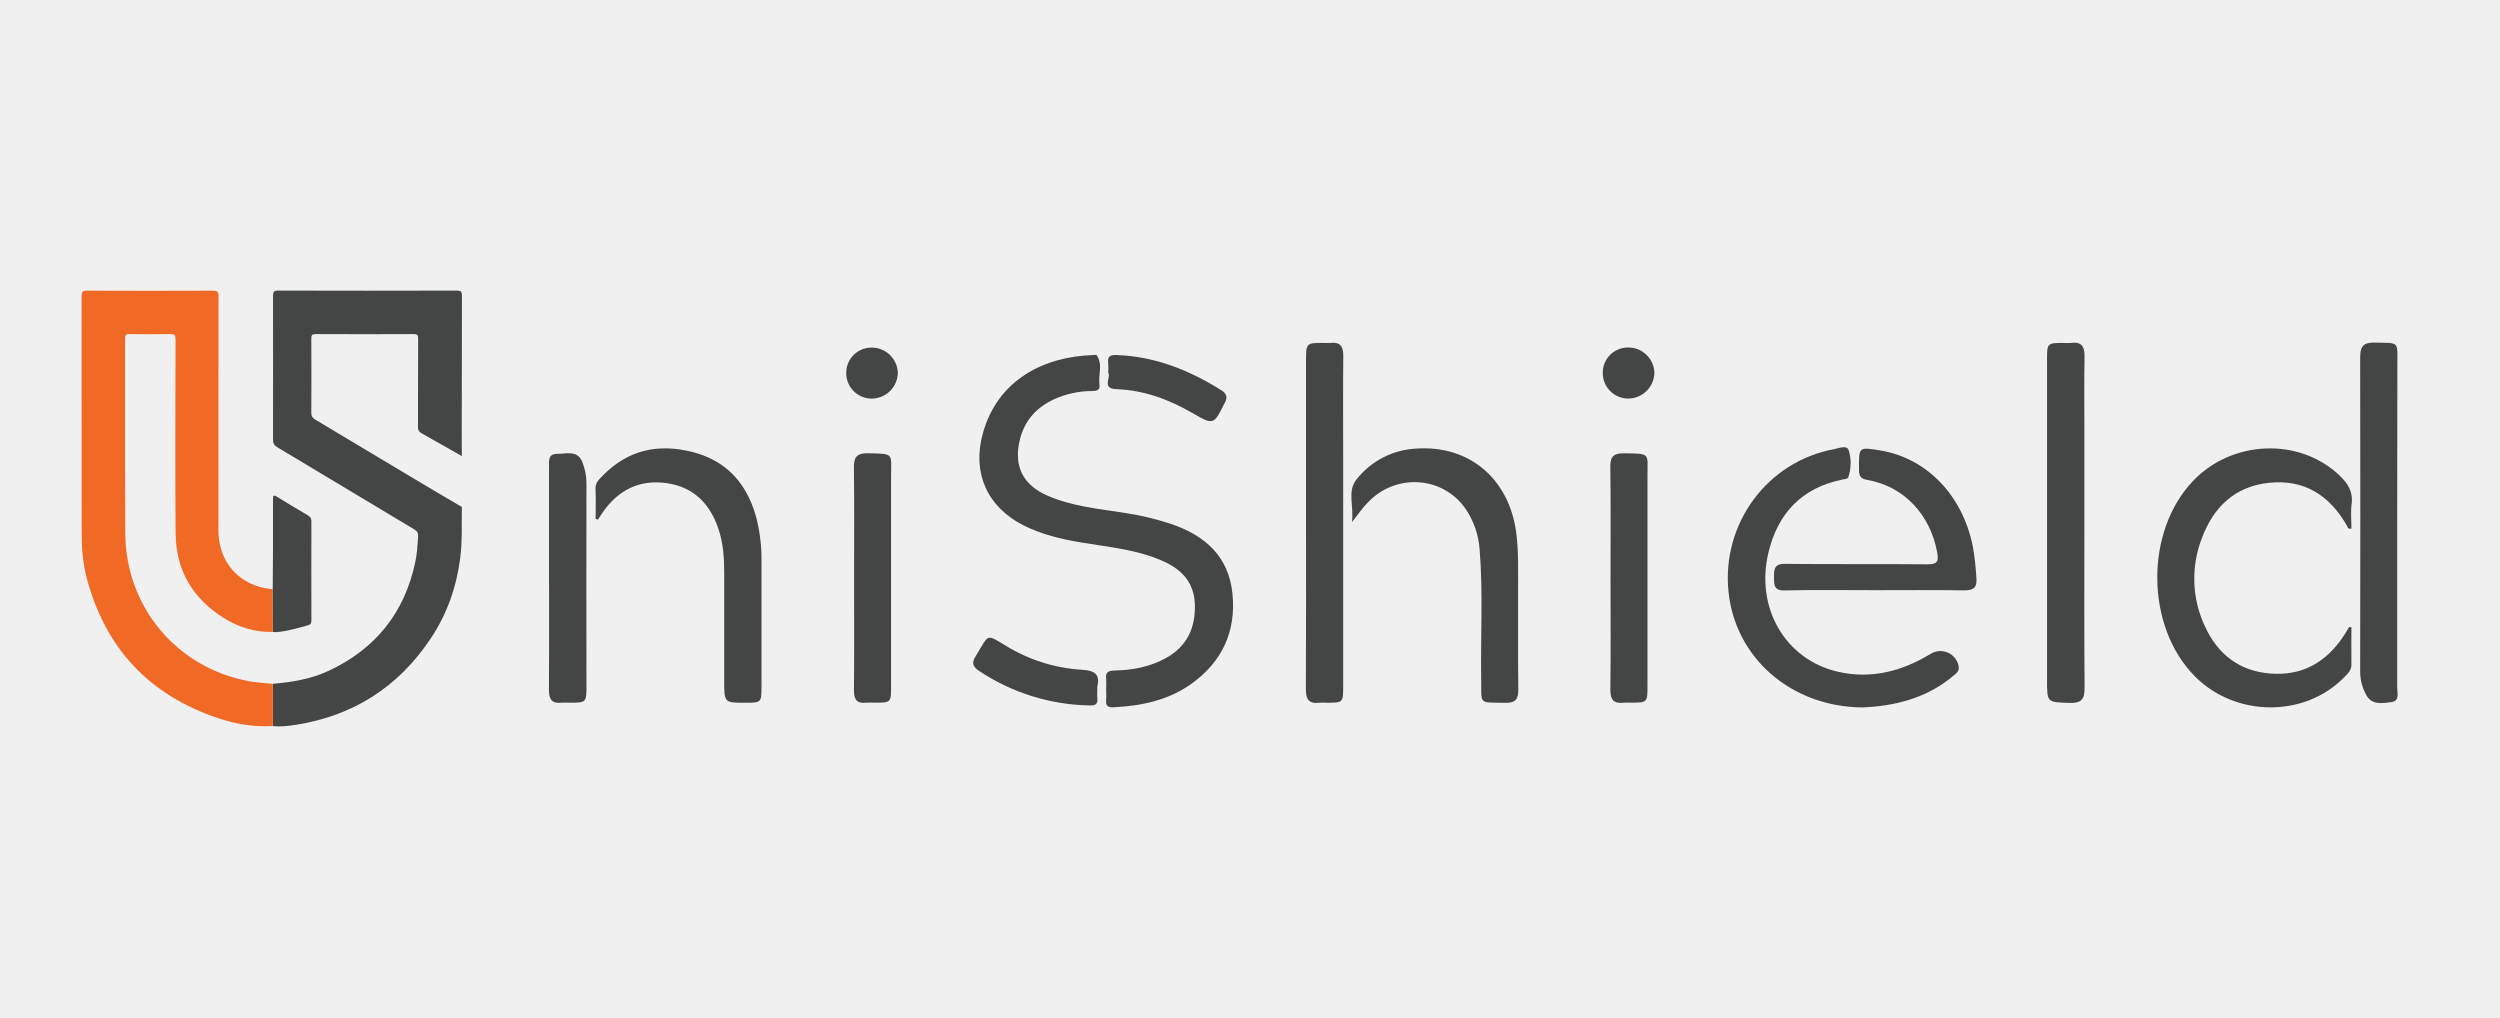
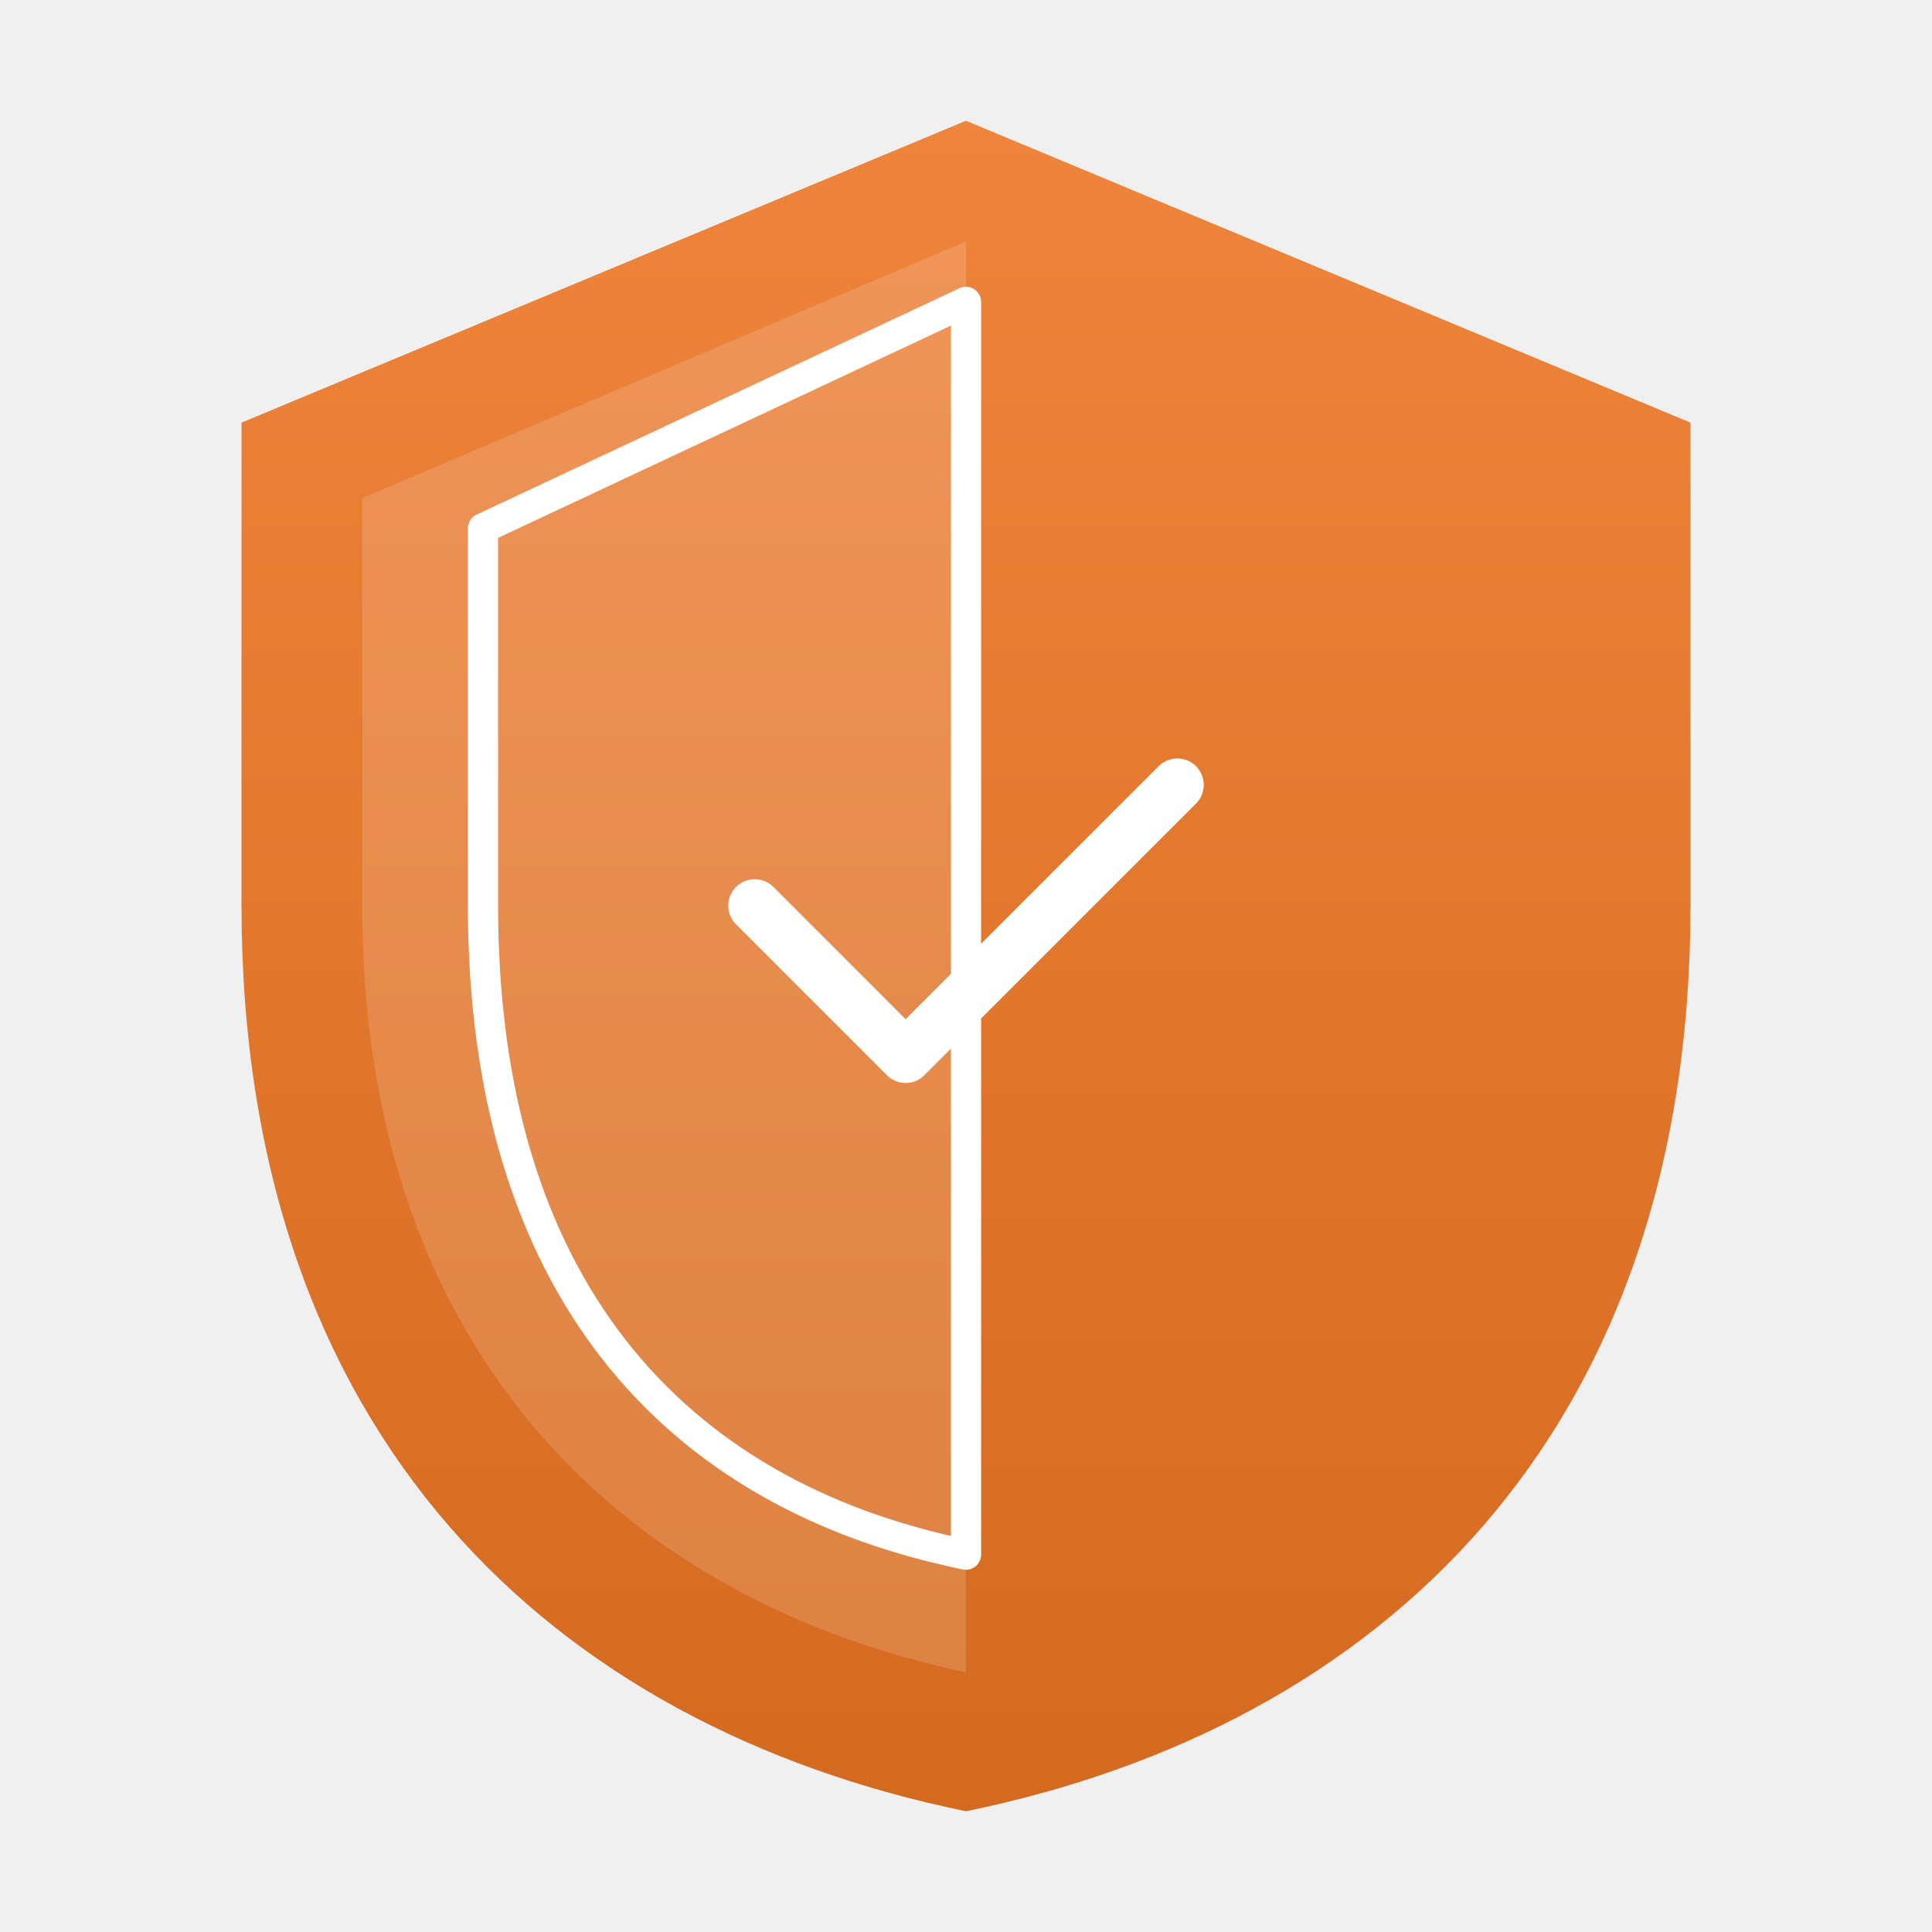
- <svg xmlns="http://www.w3.org/2000/svg" id="Layer_1" data-name="Layer 1" viewBox="0 0 3926.73 1597.46">
+ <svg xmlns="http://www.w3.org/2000/svg" width="512" height="512" viewBox="0 0 512 512">
  <defs>
-     <style>.cls-1{fill:#444545;}.cls-2{fill:#f06925;}</style>
+     <linearGradient id="g" x1="0" y1="0" x2="0" y2="1">
+       <stop offset="0%" stop-color="#EF843C" />
+       <stop offset="100%" stop-color="#D46A1F" />
+     </linearGradient>
  </defs>
-   <path class="cls-1" d="M1737.41,1081.11a129.25,129.25,0,0,0,0-15c-1.2-10,3.17-12.71,12.74-12.92,28.39-.58,56.06-5.67,81.2-19.61,33-18.24,46.49-47.27,45.4-84.23-1-33.65-19.82-54.22-48.61-67.37-41.61-19-86.84-22.58-131.14-30.13-30.92-5.26-61.32-12.47-89.44-26.71-57.21-29-80.92-82.7-63.84-144.46,23.4-84.52,96.54-120.76,173.29-123,1.88,0,4.85-.72,5.47.21,10.25,14.51,2.19,30.91,4.47,46.32,1.34,9-4.81,9.9-11.75,10a144,144,0,0,0-58.31,12.33c-27.63,12.54-46.9,32.52-54.65,62.69-10.8,42.08,3.82,72.49,43.62,89.57,38.46,16.49,79.76,20.49,120.48,26.74a435.55,435.55,0,0,1,72.83,17.36c53.53,18.1,90.63,50.79,96.64,109.62s-15.92,106.64-64.19,141.32c-36.34,26.06-78.29,34.8-122.09,37.06-8.57.44-13.11-1.44-12.16-11.07C1737.89,1093.68,1737.41,1087.4,1737.41,1081.11Z" />
-   <path class="cls-1" d="M3693.38,985.39c0,19.41-.37,38.78,0,58.08.27,9.6-6,14.72-11.55,20.49-62.27,63.68-171.31,62.62-234.91-2.18-77.21-78.57-78.13-227.41-1.92-306.79,61.49-64,166.16-67.92,228.88-8.89,13.66,12.75,22.34,25.93,19.81,45.68-1.68,12.74-.31,25.85-.31,38.66-6,.93-6.18-3.17-7.45-5.36-27.12-47.28-67-72.59-122.15-66.75-53.4,5.64-87.18,38.19-105.35,87a175.7,175.7,0,0,0,5,138.79c20.06,43.69,53.84,70,102.76,73.79,50.52,3.93,88.06-18.14,115.36-59.61,3-4.48,5.57-9.23,8.3-13.67Z" />
-   <path class="cls-1" d="M2926.69,1111.14C2813,1110.9,2725.15,1032.57,2714.9,929c-10.73-106.88,61.18-204.17,165.68-223.47,7.75-1.44,20.49-7.38,23.36,2.32a68.35,68.35,0,0,1-1,42.19c-.82,2.12-6.53,2.73-10.08,3.41-63.3,13.12-100.57,53.23-115.19,114.44-20.84,87,26.58,168.44,109.55,187.3,51.89,11.82,100.47-.85,145.39-28.32a29.18,29.18,0,0,1,43.93,20c1.26,7.79-4.55,11.24-9.12,15.1C3024.53,1098.16,2973.18,1108.92,2926.69,1111.14Z" />
-   <path class="cls-1" d="M2051.34,821.36V567.89c0-29.27,0-29.27,28.35-29.27a81.19,81.19,0,0,0,9.36,0c15.54-1.82,21,5,20.87,20.49-.58,52.57-.2,105.15-.2,157.72v360.49c0,26.41,0,26.41-25.83,26.44a87.82,87.82,0,0,0-11.24,0c-16.63,2.19-21.65-5.26-21.55-21.42C2051.61,995.37,2051.34,908.36,2051.34,821.36Z" />
-   <path class="cls-1" d="M3273.93,823.2c0,85.74-.38,171.52.31,257.26.17,17.8-5.13,24.22-23.57,23.61-35.36-1.2-35.39-.21-35.39-36.14V564.65c0-25.76.27-26,26.37-26a84.77,84.77,0,0,0,11.27,0c17.08-2.36,21.52,6.21,21.25,21.76-.69,37.57-.24,75.15-.24,112.72Z" />
-   <path class="cls-1" d="M935.57,814.94c0-15.65.54-31.26-.21-46.87-.48-9.57,5.36-15,10.9-20.5,40-41.33,88.47-51.65,142.92-37.2,55.14,14.62,86.12,52.68,99.72,106.38a269,269,0,0,1,7.17,67v195.36c0,24.15-.51,24.6-23.91,24.7-34.64.17-34.64.17-34.64-34.16V900.61c0-23.91-1.43-47.52-9.26-70.4-13.42-39.43-39.18-65.39-81.19-71.37S971.33,769.37,947,804.31c-2.74,3.9-5.3,7.93-7.93,11.89Z" />
-   <path class="cls-1" d="M3765.25,820.88v259c0,8.5,4.48,21.18-9.22,22.95-14.45,1.85-31.29,5.09-39.86-12.13a74.48,74.48,0,0,1-9.06-34.16q.45-247.72,0-495.52c0-18.93,6.83-23.4,24.26-22.92,37.57,1,34.16-2.67,34.16,34.81Q3765.32,697,3765.25,820.88Z" />
-   <path class="cls-1" d="M2123.45,820.09c3.42-25.14-7.62-48.13,6.83-66.57a127.29,127.29,0,0,1,93.91-48.92c82.94-5.91,145.59,46.8,157.14,130.73,4.2,30.74,3,61.25,3.14,91.89.24,52-.34,104,.31,156,.2,15.44-5.09,21.11-20.71,20.73-42.12-1-37.06,3.76-37.57-37-1.1-68.32,3.11-136.64-2.53-204.72a129.17,129.17,0,0,0-21-61.49c-34.67-52.16-108.29-58.48-153.27-12.88C2141.08,796.39,2134.21,806.64,2123.45,820.09Z" />
-   <path class="cls-1" d="M2943.87,927c-47,0-94-.75-140.94.41-16.84.41-16.43-9.06-16.5-20,0-11.58-.79-21.93,17.08-21.76,74.54.82,149.07,0,223.61.72,15.78,0,18.24-4,15.54-19-10.79-59.16-52.33-103.67-109.75-113.54-12.3-2.09-13-8-13-17.7-.21-34.16-.45-34.16,32.66-28.76,73.88,11.92,130.42,70.78,146.41,152.15a440.12,440.12,0,0,1,5.33,48.47c1.29,15.27-4.92,19.47-19.41,19.3C3037.81,926.54,2990.84,927,2943.87,927Z" />
-   <path class="cls-1" d="M862.36,905.73V734.93c0-9.63-2.22-22.41,12.95-22.1,14.41.27,32.38-6.83,39.9,14.31a91.2,91.2,0,0,1,5.94,31q-.3,159.6,0,319.26c0,26-.41,26.31-26,26.34a119.63,119.63,0,0,0-13.12,0c-15,1.71-19.88-5.47-19.78-19.64.41-50.7.17-101.42.17-152.12Z" />
-   <path class="cls-1" d="M1341.53,907.78c0-57.56.51-115.15-.31-172.71-.24-16.67,4-23.5,22-23.13,41.92.93,36.35-.58,36.38,36.79q.21,164.31,0,328.59c0,26.34,0,26.34-25.79,26.37a119.45,119.45,0,0,0-13.11,0c-14.9,1.67-19.54-4.92-19.41-19.5C1341.9,1025.43,1341.53,966.61,1341.53,907.78Z" />
-   <path class="cls-1" d="M2529.65,908c0-58.07.51-116.42-.34-174.59-.24-16.78,5.63-21.66,21.76-21.42,42.08.65,36.58-.75,36.62,36.51v328.59c0,26.58,0,26.58-27.33,26.58a77.58,77.58,0,0,0-9.4,0c-16.32,2.15-21.82-4.51-21.59-21.11C2530.16,1024.41,2529.65,966.2,2529.65,908Z" />
-   <path class="cls-1" d="M1723.57,1078.58c0,8.17-.44,13.19,0,18.14,1,9.29-3,11.52-11.82,11.31a322.49,322.49,0,0,1-174.52-54.66c-9.19-6.11-11.24-12.6-5.26-21.72,1-1.57,1.77-3.42,2.77-4.89,19.06-30.74,13.9-31.25,45.29-12.43a256.33,256.33,0,0,0,118.54,37.58C1722,1053,1727.74,1061.2,1723.57,1078.58Z" />
-   <path class="cls-1" d="M1740.65,585.14a118.86,118.86,0,0,0,0-14.62c-1.54-11.1,3.42-13.29,13.67-12.88,60.43,2.33,114.19,23.91,164.55,55.68,7.92,5,9.25,11,5.15,18.93-.3.54-.68,1.06-1,1.6-16.33,33.65-17.39,33.89-49.64,15.17-37.16-21.62-76.69-36.24-120.1-37.78C1729.69,610.39,1745.67,592.42,1740.65,585.14Z" />
-   <path class="cls-1" d="M1329.19,586.68A39.56,39.56,0,0,1,1367.35,546a41,41,0,0,1,42.87,39c0,.39,0,.78,0,1.17a41.36,41.36,0,0,1-39.63,39.9,40,40,0,0,1-41.41-38.53Z" />
-   <path class="cls-1" d="M2517.42,586.68a39.52,39.52,0,0,1,38.12-40.82,41,41,0,0,1,43,38.91c0,.39,0,.77,0,1.16A41.41,41.41,0,0,1,2559,626a40,40,0,0,1-41.52-38.5C2517.43,587.2,2517.42,586.94,2517.42,586.68Z" />
-   <path class="cls-1" d="M725.46,716.42c-19.29-11.15-43.83-24.7-63.15-35.77-4.34-2.38-5.81-5.15-5.81-10.1.23-46.19,0-92.39.27-138.58,0-5.54-1.21-7.24-7-7.22q-76.89.38-153.8,0c-5.85,0-7.06,1.65-7,7.2q.35,58.24,0,116.5c0,5.32,1.85,8,6.19,10.64q81.54,48.6,163,97.49c22.32,13.37,44.85,26.49,67.3,39.71-.53,26.85.83,53.68-2.63,80.52-5.92,46-21.06,88.49-46.83,126.84q-76.44,114-212.53,135c-11.46,1.74-23.1,3.2-34.8,1.72V1074c29.9-2.49,59.3-7.31,86.78-20,74-34.31,119.88-91.13,136.82-171.11,2.77-13.2,3.62-26.57,4.51-40,.37-5.54-1.38-8.57-6.18-11.44-71.75-42.92-143.33-86.1-215.12-129-5.17-3.07-6.72-6.36-6.7-12.06q.24-112.74,0-225.5c0-6.6,1.51-8.49,8.3-8.47q140.19.38,280.36,0c7.06,0,8.16,2.13,8.13,8.5-.22,74.16,0,148.31-.32,222.45" />
-   <path class="cls-2" d="M428.57,1074.07v66.34c-29.52,1.85-58.31-3.15-86-12.39-108.35-36.18-177.23-110-206.45-220.42-6.26-23.64-7.85-48-7.86-72.4L128.11,465c0-6.66,1.53-8.47,8.31-8.44q99,.4,198,0c6.92,0,8.86,1.65,8.84,8.72q-.33,184-.14,367.93c0,43.31,24.79,77.2,64.94,88.76,6.54,1.87,13.45,2.45,20.18,3.62l.25,67c-28.21.68-54.13-7.42-77.65-22.27-48.66-30.71-74.61-75.24-75-132.85-.75-101.31-.29-202.64-.08-304,0-6.77-1.39-9-8.59-8.78-21.07.51-42.16.34-63.23.07-5.35-.07-7.44.84-7.43,6.92.21,102.09-.29,204.18.28,306.25.64,115.38,80.74,210.85,193.94,232C403.24,1072.26,416,1072.73,428.57,1074.07Z" />
-   <path class="cls-1" d="M428.61,992.57l-.25-67c.14-20.05.36-40.15.42-60.15q.11-40.38,0-80.75c0-5.66.2-8.31,6.6-4.25,15.88,10,32,19.51,48.21,29,3.94,2.29,5.54,4.81,5.54,9.56q-.27,77.7,0,155.4c0,4.89-1.38,6.8-6.34,8.1-14.43,3.74-28.65,8.22-43.55,9.86C435.69,992.71,432.2,993.32,428.61,992.57Z" />
+   <path d="M256 32L64 112v128c0 140.8 82.6 217.6 192 240 109.4-22.4 192-99.2 192-240V112L256 32z" fill="url(#g)" />
+   <path d="M256 64L96 132v108c0 118.4 69.4 184 160 203.2V64z" fill="#FFF" opacity=".15" />
+   <path d="M256 80L128 140v100c0 100 49.6 156 128 172V80z" fill="none" stroke="#FFF" stroke-width="8" stroke-linecap="round" stroke-linejoin="round" />
+   <path d="M200 240l40 40 72-72" fill="none" stroke="#FFF" stroke-width="14" stroke-linecap="round" stroke-linejoin="round" />
</svg>
